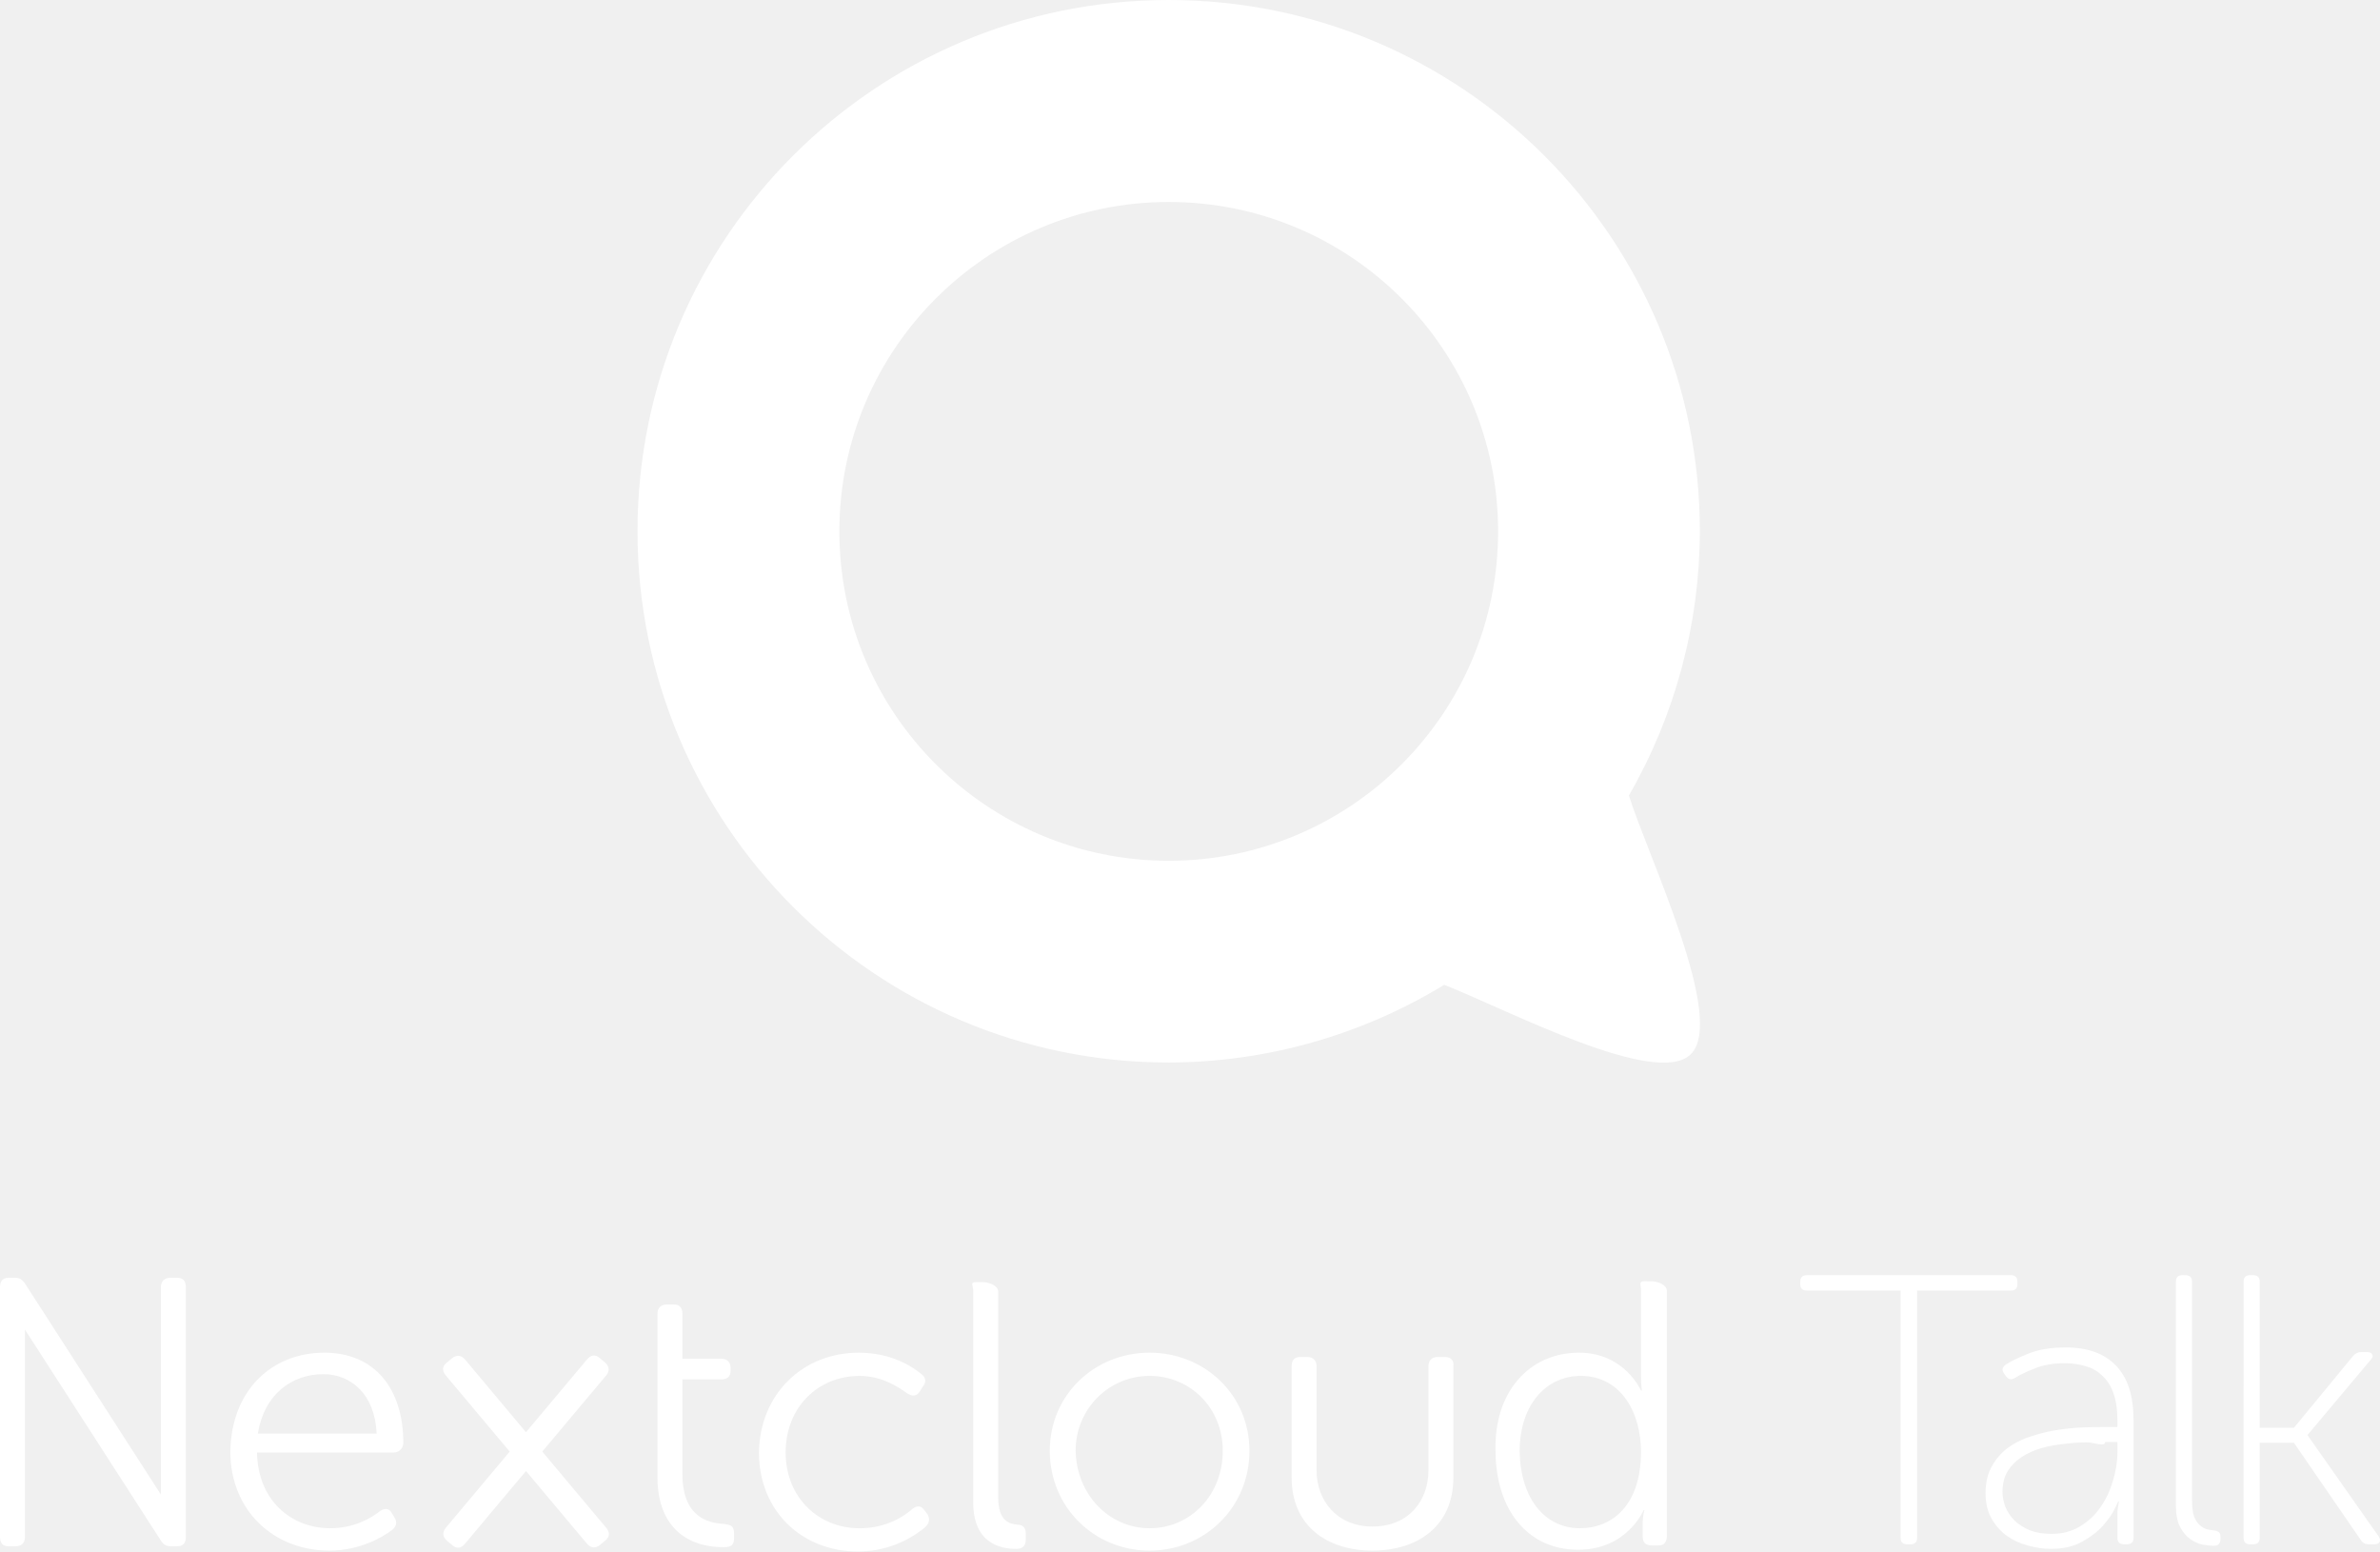
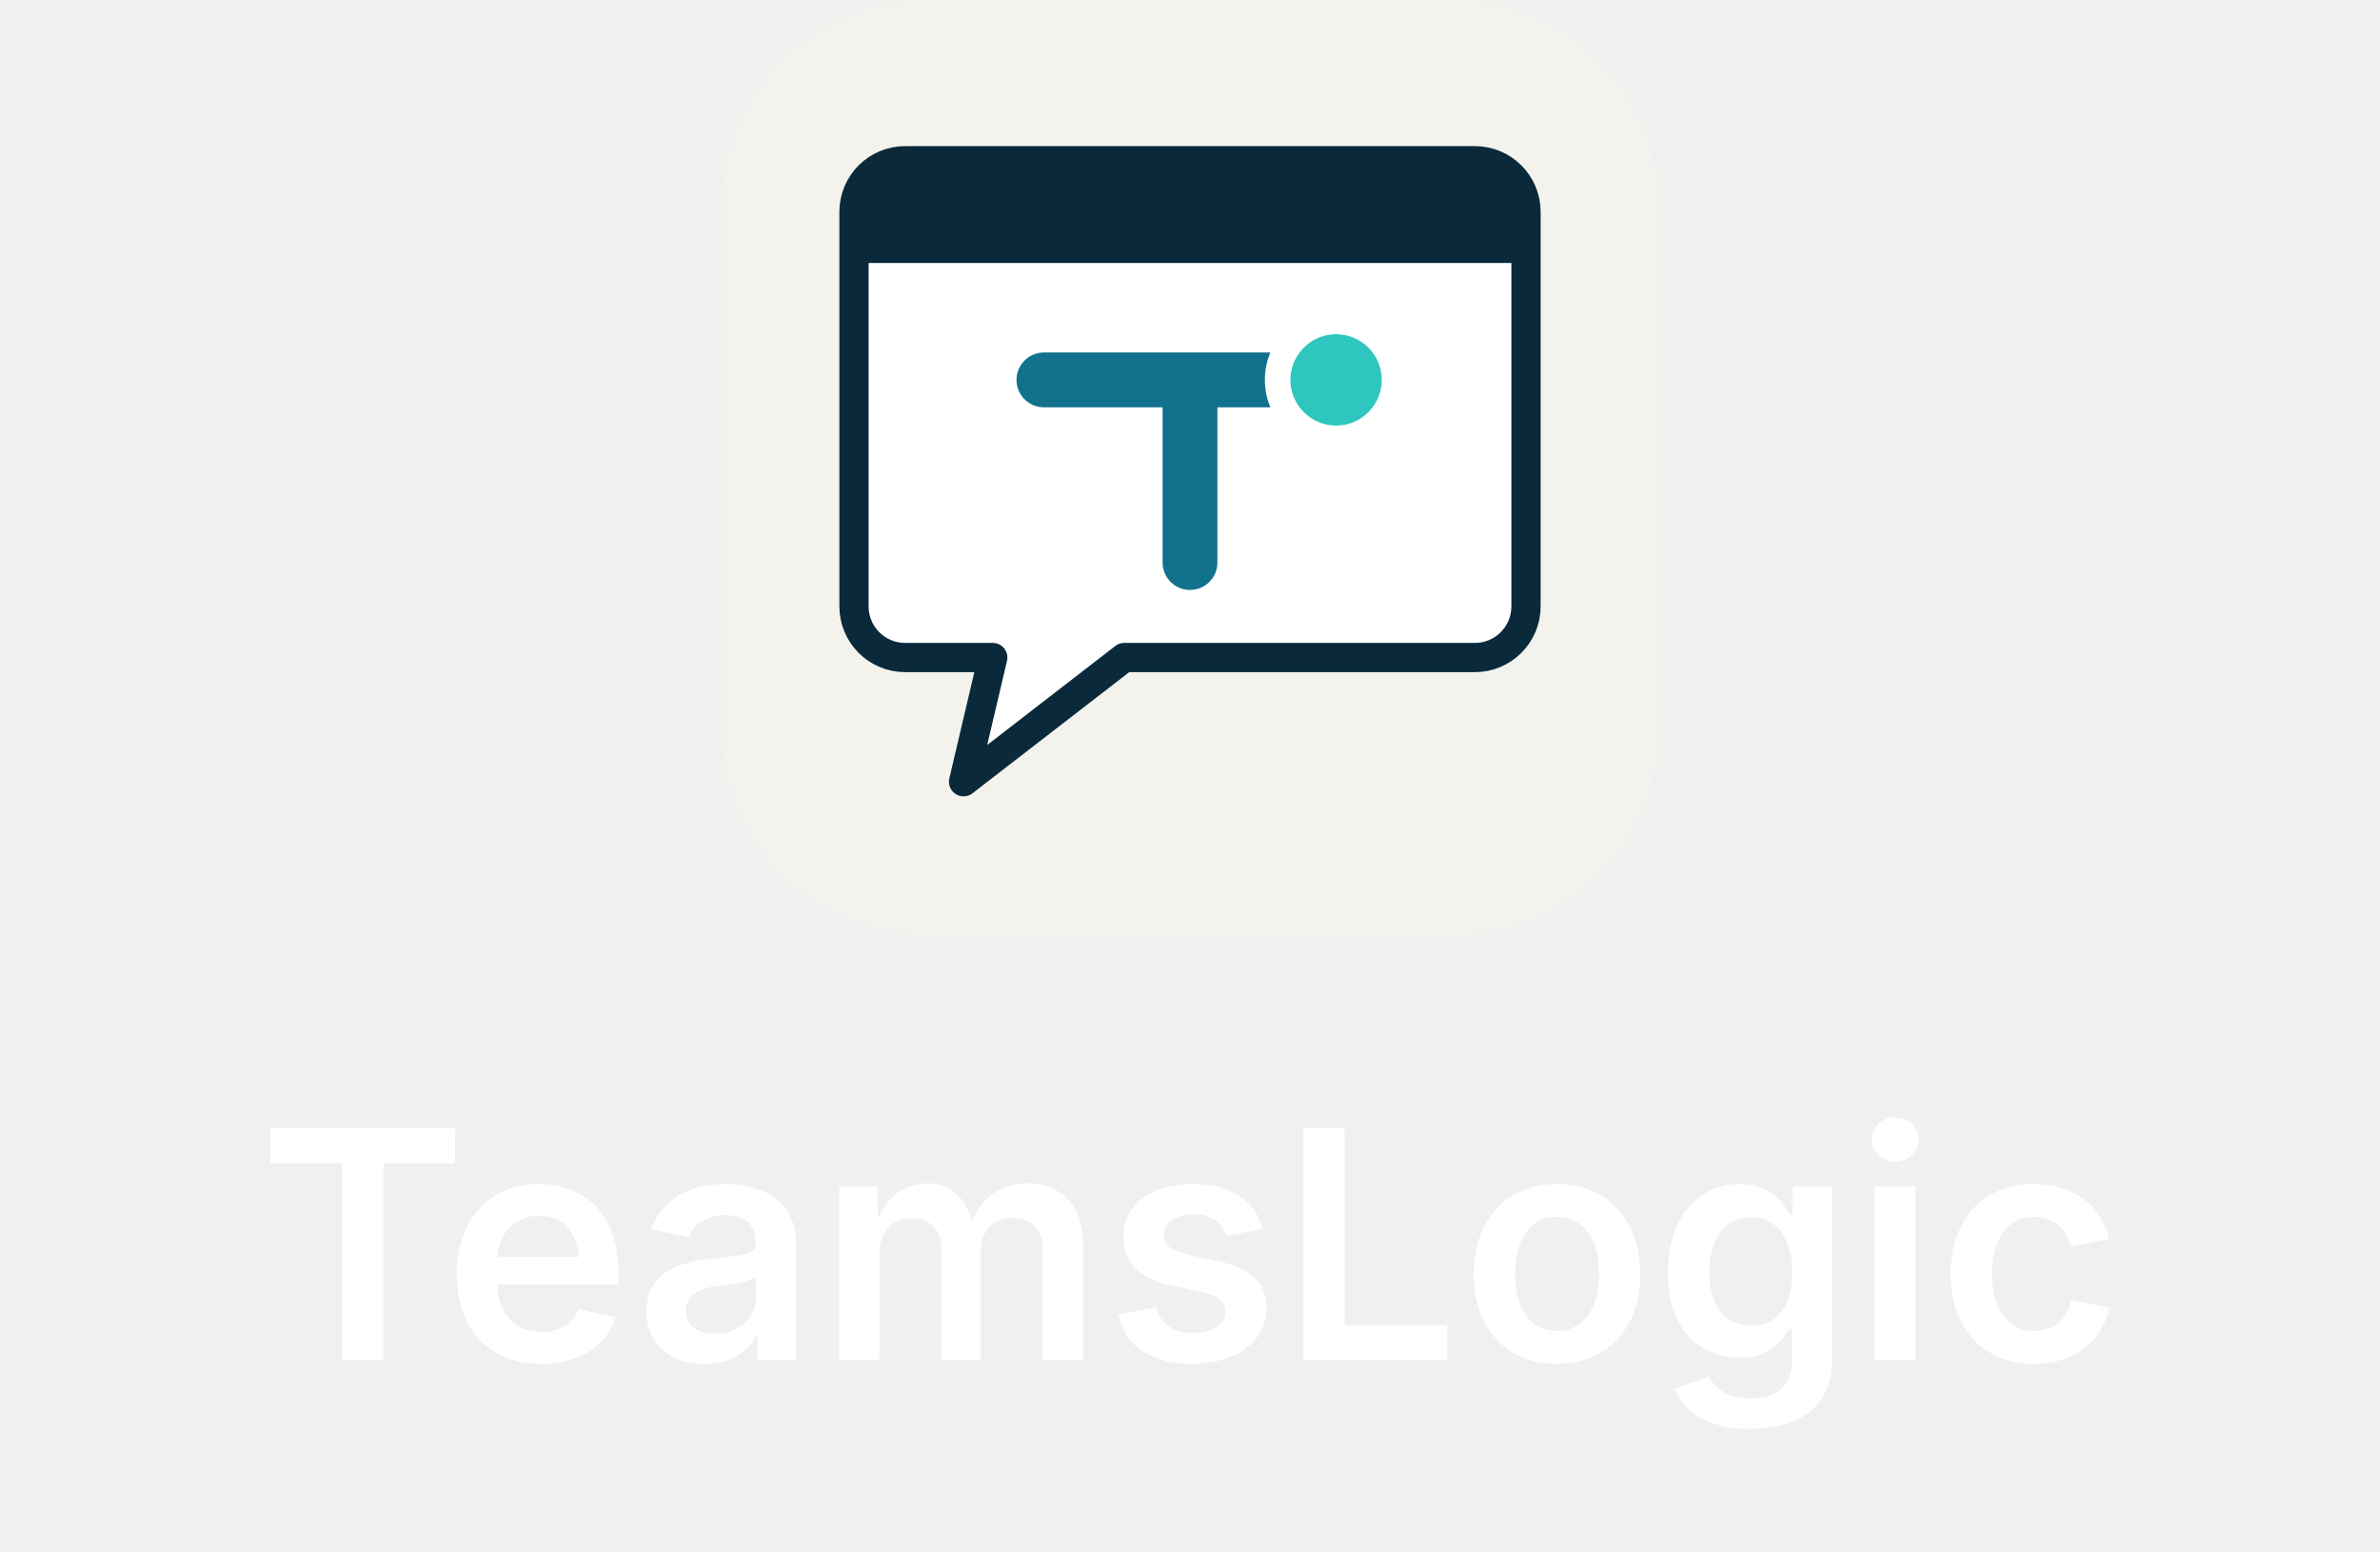
- <svg xmlns="http://www.w3.org/2000/svg" viewBox="0 0 224 146" fill="#ffffff">
-   <path d="M 109.994,0 A 49.994,49.992 0 0 0 60,49.994 a 49.994,49.992 0 0 0 49.994,49.992 49.994,49.992 0 0 0 25.934,-7.314 c 6.145,2.442 19.908,9.685 23.183,6.556 3.423,-3.269 -4.019,-18.653 -5.803,-24.37 a 49.994,49.992 0 0 0 6.678,-24.866 49.994,49.992 0 0 0 -49.993,-49.992 z m 0.006,19.007 A 31,30.999 0 0 1 140.999,50.005 31,30.999 0 0 1 109.999,81.002 31,30.999 0 0 1 79,50.005 31,30.999 0 0 1 109.999,19.007 Z" />
-   <path d="m 170.051,120 c -0.41,0 -0.616,0.206 -0.616,0.616 v 0.216 c 0,0.41 0.206,0.616 0.616,0.616 h 8.827 v 23.259 c 0,0.41 0.206,0.616 0.616,0.616 h 0.326 c 0.41,0 0.616,-0.206 0.616,-0.616 v -23.259 h 8.827 c 0.41,0 0.612,-0.206 0.612,-0.616 v -0.216 c 0,-0.41 -0.202,-0.616 -0.612,-0.616 z m 35.351,0 c -0.41,0 -0.612,0.206 -0.612,0.616 v 21.05 c 0,0.844 0.131,1.52 0.396,2.026 0.265,0.506 0.593,0.893 0.978,1.158 0.386,0.265 0.772,0.433 1.158,0.506 0.41,0.072 0.746,0.11 1.011,0.11 0.265,0 0.433,-0.059 0.506,-0.179 0.096,-0.121 0.147,-0.28 0.147,-0.473 v -0.216 c 0,-0.217 -0.063,-0.36 -0.183,-0.432 -0.096,-0.072 -0.227,-0.122 -0.396,-0.146 -0.217,-0.024 -0.448,-0.058 -0.689,-0.106 -0.241,-0.072 -0.468,-0.206 -0.685,-0.399 -0.217,-0.193 -0.398,-0.47 -0.542,-0.832 -0.121,-0.386 -0.183,-0.894 -0.183,-1.521 v -20.544 c 0,-0.41 -0.206,-0.616 -0.616,-0.616 z m 6.372,0 c -0.41,7e-5 -0.612,0.206 -0.612,0.616 l -0.004,24.091 c 0,0.41 0.206,0.616 0.616,0.616 h 0.289 c 0.41,0 0.616,-0.206 0.616,-0.616 v -8.937 h 3.221 l 6.295,9.153 c 0.169,0.265 0.408,0.399 0.722,0.399 h 0.542 c 0.265,0 0.433,-0.075 0.506,-0.22 0.073,-0.145 0.038,-0.325 -0.106,-0.542 l -6.658,-9.475 v -0.073 l 5.895,-7.017 c 0.193,-0.193 0.256,-0.365 0.183,-0.509 -0.072,-0.169 -0.24,-0.253 -0.506,-0.253 h -0.542 c -0.289,0 -0.545,0.122 -0.762,0.363 l -5.569,6.764 h -3.221 v -13.744 c 0,-0.41 -0.206,-0.616 -0.616,-0.616 z M 0.81,120.242 C 0.243,120.242 0,120.569 0,121.136 v 23.486 c 0,0.567 0.243,0.89 0.81,0.89 h 0.649 c 0.567,0 0.89,-0.323 0.89,-0.89 V 125.119 l 12.82,19.896 c 0.056,0.087 0.115,0.149 0.176,0.212 0.018,0.021 0.035,0.043 0.055,0.062 0.055,0.05 0.113,0.079 0.172,0.11 0.033,0.018 0.059,0.039 0.095,0.051 0.025,0.008 0.054,0.008 0.081,0.014 0.09,0.023 0.181,0.044 0.289,0.044 h 0.645 c 0.567,0 0.81,-0.32 0.81,-0.887 v -23.486 c 0,-0.567 -0.243,-0.894 -0.81,-0.894 h -0.645 c -0.567,0 -0.894,0.327 -0.894,0.894 v 19.504 L 2.323,120.739 c -0.044,-0.068 -0.097,-0.109 -0.147,-0.161 -0.148,-0.209 -0.384,-0.337 -0.718,-0.337 z m 153.959,0.326 c -0.567,0 -0.322,0.323 -0.322,0.89 v 8.017 c 0,0.81 0.081,1.378 0.081,1.378 h -0.081 c 0,0 -1.541,-3.561 -5.833,-3.561 -4.697,0 -8.018,3.722 -7.856,9.23 0,5.507 2.997,9.314 7.775,9.314 4.616,0 6.156,-3.723 6.156,-3.723 h 0.081 c 0,0 -0.161,0.484 -0.161,1.132 v 1.378 c 0,0.567 0.323,0.81 0.89,0.81 h 0.568 c 0.567,0 0.81,-0.323 0.81,-0.89 v -23.083 c 0,-0.567 -0.891,-0.89 -1.458,-0.89 z m -62.926,0.081 c -0.567,0 -0.245,0.323 -0.245,0.89 v 19.844 c 0,3.887 2.591,4.371 4.049,4.371 0.648,0 0.894,-0.323 0.894,-0.89 v -0.568 c 0,-0.567 -0.324,-0.81 -0.729,-0.81 -0.81,-0.081 -1.865,-0.323 -1.865,-2.591 v -19.357 c 0,-0.567 -0.891,-0.89 -1.458,-0.89 z m -29.074,2.107 c -0.567,0 -0.89,0.323 -0.89,0.89 v 4.21 2.026 9.153 c 0,4.211 2.349,6.559 6.236,6.559 0.729,0 0.971,-0.243 0.971,-0.81 v -0.487 c 0,-0.648 -0.242,-0.81 -0.971,-0.89 -1.377,-0.081 -3.888,-0.567 -3.888,-4.697 v -8.907 h 3.642 c 0.567,0 0.89,-0.243 0.89,-0.81 v -0.246 c 0,-0.567 -0.323,-0.89 -0.89,-0.89 h -3.642 v -4.21 c 0,-0.567 -0.243,-0.89 -0.81,-0.89 z m 131.633,4.045 c -1.423,0 -2.619,0.206 -3.583,0.616 -0.965,0.386 -1.649,0.722 -2.059,1.011 -0.338,0.241 -0.375,0.531 -0.11,0.868 l 0.146,0.216 c 0.241,0.314 0.527,0.364 0.865,0.146 0.41,-0.265 1.014,-0.555 1.81,-0.868 0.796,-0.338 1.749,-0.506 2.858,-0.506 0.723,0 1.387,0.097 1.99,0.289 0.603,0.169 1.123,0.467 1.557,0.901 0.458,0.41 0.807,0.968 1.048,1.667 0.241,0.675 0.363,1.519 0.363,2.532 v 0.612 h -1.194 c -0.531,0 -1.181,0.012 -1.953,0.037 -0.748,0.024 -1.545,0.099 -2.389,0.22 -0.82,0.12 -1.639,0.314 -2.459,0.579 -0.82,0.241 -1.555,0.59 -2.206,1.048 -0.651,0.458 -1.184,1.05 -1.594,1.773 -0.41,0.699 -0.616,1.556 -0.616,2.568 0,0.916 0.181,1.698 0.542,2.349 0.362,0.651 0.832,1.196 1.411,1.63 0.603,0.434 1.266,0.745 1.99,0.938 0.748,0.217 1.486,0.326 2.209,0.326 1.182,0 2.168,-0.231 2.964,-0.689 0.82,-0.458 1.471,-0.962 1.953,-1.517 0.506,-0.579 0.868,-1.099 1.085,-1.557 l 0.326,-0.685 h 0.073 c -0.024,0.121 -0.049,0.264 -0.073,0.432 -0.024,0.145 -0.045,0.325 -0.07,0.542 v 0.652 1.773 c 0,0.41 0.202,0.616 0.612,0.616 h 0.289 c 0.41,0 0.616,-0.206 0.616,-0.616 v -11.069 c 0,-2.267 -0.542,-3.967 -1.627,-5.1 -1.085,-1.158 -2.676,-1.737 -4.774,-1.737 z m -163.895,0.491 c -4.859,0 -8.746,3.483 -8.827,9.314 0,5.507 4.05,9.31 9.314,9.31 2.835,0 4.942,-1.213 5.914,-1.942 0.405,-0.324 0.485,-0.727 0.242,-1.132 l -0.242,-0.407 c -0.243,-0.486 -0.65,-0.566 -1.136,-0.242 -0.81,0.648 -2.43,1.619 -4.697,1.619 -3.644,0 -6.804,-2.591 -6.885,-7.127 h 12.879 c 0.486,0 0.89,-0.408 0.89,-0.894 0,-5.102 -2.674,-8.501 -7.453,-8.501 z m 50.318,0 c -5.264,0 -9.314,3.887 -9.395,9.395 0,5.507 4.05,9.314 9.314,9.314 3.24,0 5.426,-1.539 6.317,-2.268 0.405,-0.405 0.488,-0.731 0.245,-1.216 l -0.245,-0.322 c -0.324,-0.486 -0.646,-0.569 -1.132,-0.245 -0.81,0.729 -2.513,1.865 -5.023,1.865 -3.887,0 -6.962,-2.915 -6.962,-7.127 0,-4.292 3.074,-7.211 6.962,-7.211 2.106,0 3.646,1.056 4.455,1.623 0.486,0.324 0.892,0.321 1.216,-0.165 l 0.242,-0.403 c 0.405,-0.486 0.324,-0.893 -0.081,-1.216 -0.891,-0.729 -2.836,-2.023 -5.914,-2.023 z m 27.374,0 c -5.183,0 -9.395,3.965 -9.395,9.23 0,5.345 4.211,9.395 9.395,9.395 5.183,0 9.395,-4.049 9.395,-9.395 0,-5.264 -4.211,-9.23 -9.395,-9.23 z m -52.242,0.267 c -0.051,-0.004 -0.101,-0.004 -0.15,0.004 -0.198,0.032 -0.389,0.164 -0.572,0.381 l -3.276,3.906 -2.455,2.924 -3.712,-4.426 -2.015,-2.404 c -0.182,-0.217 -0.39,-0.337 -0.605,-0.355 -0.214,-0.018 -0.435,0.063 -0.652,0.245 l -0.498,0.418 c -0.434,0.364 -0.412,0.768 -0.048,1.202 l 3.279,3.906 2.719,3.239 -3.979,4.745 c -0.004,0.004 -0.005,0.006 -0.007,0.01 l -2.012,2.393 c -0.364,0.434 -0.324,0.892 0.11,1.257 l 0.498,0.414 c 0.434,0.364 0.83,0.273 1.194,-0.161 l 3.276,-3.91 2.455,-2.92 3.712,4.426 c 0.002,0.004 0.005,0.006 0.007,0.008 l 2.012,2.396 c 0.364,0.434 0.819,0.474 1.253,0.11 l 0.498,-0.418 c 0.434,-0.364 0.412,-0.768 0.048,-1.202 l -3.279,-3.906 -2.719,-3.243 3.979,-4.741 c 0.004,-0.004 0.005,-0.006 0.007,-0.01 l 2.012,-2.393 c 0.364,-0.434 0.321,-0.892 -0.114,-1.257 l -0.495,-0.414 c -0.163,-0.137 -0.321,-0.209 -0.473,-0.224 z m 66.418,0.136 c -0.567,0 -0.81,0.323 -0.81,0.89 v 10.45 c 0,4.616 3.399,6.881 7.61,6.881 4.211,0 7.614,-2.265 7.614,-6.881 v -10.45 c 0.081,-0.567 -0.243,-0.89 -0.81,-0.89 h -0.649 c -0.567,0 -0.89,0.323 -0.89,0.89 v 9.801 c 0,2.754 -1.783,5.265 -5.265,5.265 -3.402,0 -5.262,-2.512 -5.262,-5.265 v -9.801 c 0,-0.567 -0.327,-0.89 -0.894,-0.89 z m -91.949,1.619 c 2.592,0 4.861,1.862 5.023,5.588 H 24.271 c 0.567,-3.644 3.159,-5.588 6.156,-5.588 z m 77.773,0.161 c 3.806,0 6.885,2.997 6.885,7.046 0,4.211 -3.078,7.291 -6.885,7.291 -3.806,0 -6.881,-3.161 -6.962,-7.291 0,-3.968 3.155,-7.046 6.962,-7.046 z m 40.576,0 c 3.806,0 5.672,3.486 5.672,7.13 0,5.102 -2.756,7.207 -5.753,7.207 -3.321,0 -5.587,-2.834 -5.668,-7.207 0,-4.535 2.59,-7.13 5.749,-7.13 z m 49.354,6.221 h 1.158 v 0.978 c 0,0.892 -0.147,1.795 -0.436,2.711 -0.265,0.916 -0.664,1.751 -1.194,2.499 -0.506,0.723 -1.145,1.312 -1.916,1.77 -0.772,0.458 -1.653,0.689 -2.642,0.689 -0.772,0 -1.444,-0.109 -2.023,-0.326 -0.579,-0.241 -1.061,-0.543 -1.447,-0.905 -0.386,-0.386 -0.675,-0.806 -0.868,-1.264 -0.193,-0.482 -0.289,-0.965 -0.289,-1.447 0,-0.796 0.168,-1.459 0.506,-1.99 0.338,-0.531 0.77,-0.963 1.301,-1.301 0.555,-0.362 1.171,-0.642 1.847,-0.835 0.699,-0.193 1.409,-0.323 2.132,-0.396 0.723,-0.097 1.424,-0.147 2.099,-0.147 0.675,-0.024 1.773,0.47 1.773,-0.037 z" />
+ <svg xmlns="http://www.w3.org/2000/svg" viewBox="0 0 224 146">
+   <g transform="translate(68 0) scale(0.171875)">
+     <rect width="512" height="512" rx="112" fill="#F4F2EC" />
+     <path d="M100 88 H412 A28 28 0 0 1 440 116 V332 A28 28 0 0 1 412 360 H220 L132 428 L148 360 H100 A28 28 0 0 1 72 332 V116 A28 28 0 0 1 100 88 Z" fill="#FFFFFF" />
+     <path d="M72 116 A28 28 0 0 1 100 88 H412 A28 28 0 0 1 440 116 V144 H72 Z" fill="#0A2A3B" />
+     <path d="M100 88 H412 A28 28 0 0 1 440 116 V332 A28 28 0 0 1 412 360 H220 L132 428 L148 360 H100 A28 28 0 0 1 72 332 V116 A28 28 0 0 1 100 88 Z" fill="none" stroke="#0A2A3B" stroke-width="16" stroke-linejoin="round" />
+     <path d="M176 208 H336 M256 208 V308" fill="none" stroke="#12718C" stroke-width="30" stroke-linecap="round" stroke-linejoin="round" />
+     <circle cx="336" cy="208" r="32" fill="#2FC6C0" stroke="#FFFFFF" stroke-width="14" />
+   </g>
+   <text x="112" y="128" text-anchor="middle" font-family="&quot;Segoe UI&quot;, Inter, &quot;Helvetica Neue&quot;, Arial, sans-serif" font-size="30" fill="#FFFFFF" font-weight="600">TeamsLogic</text>
</svg>
